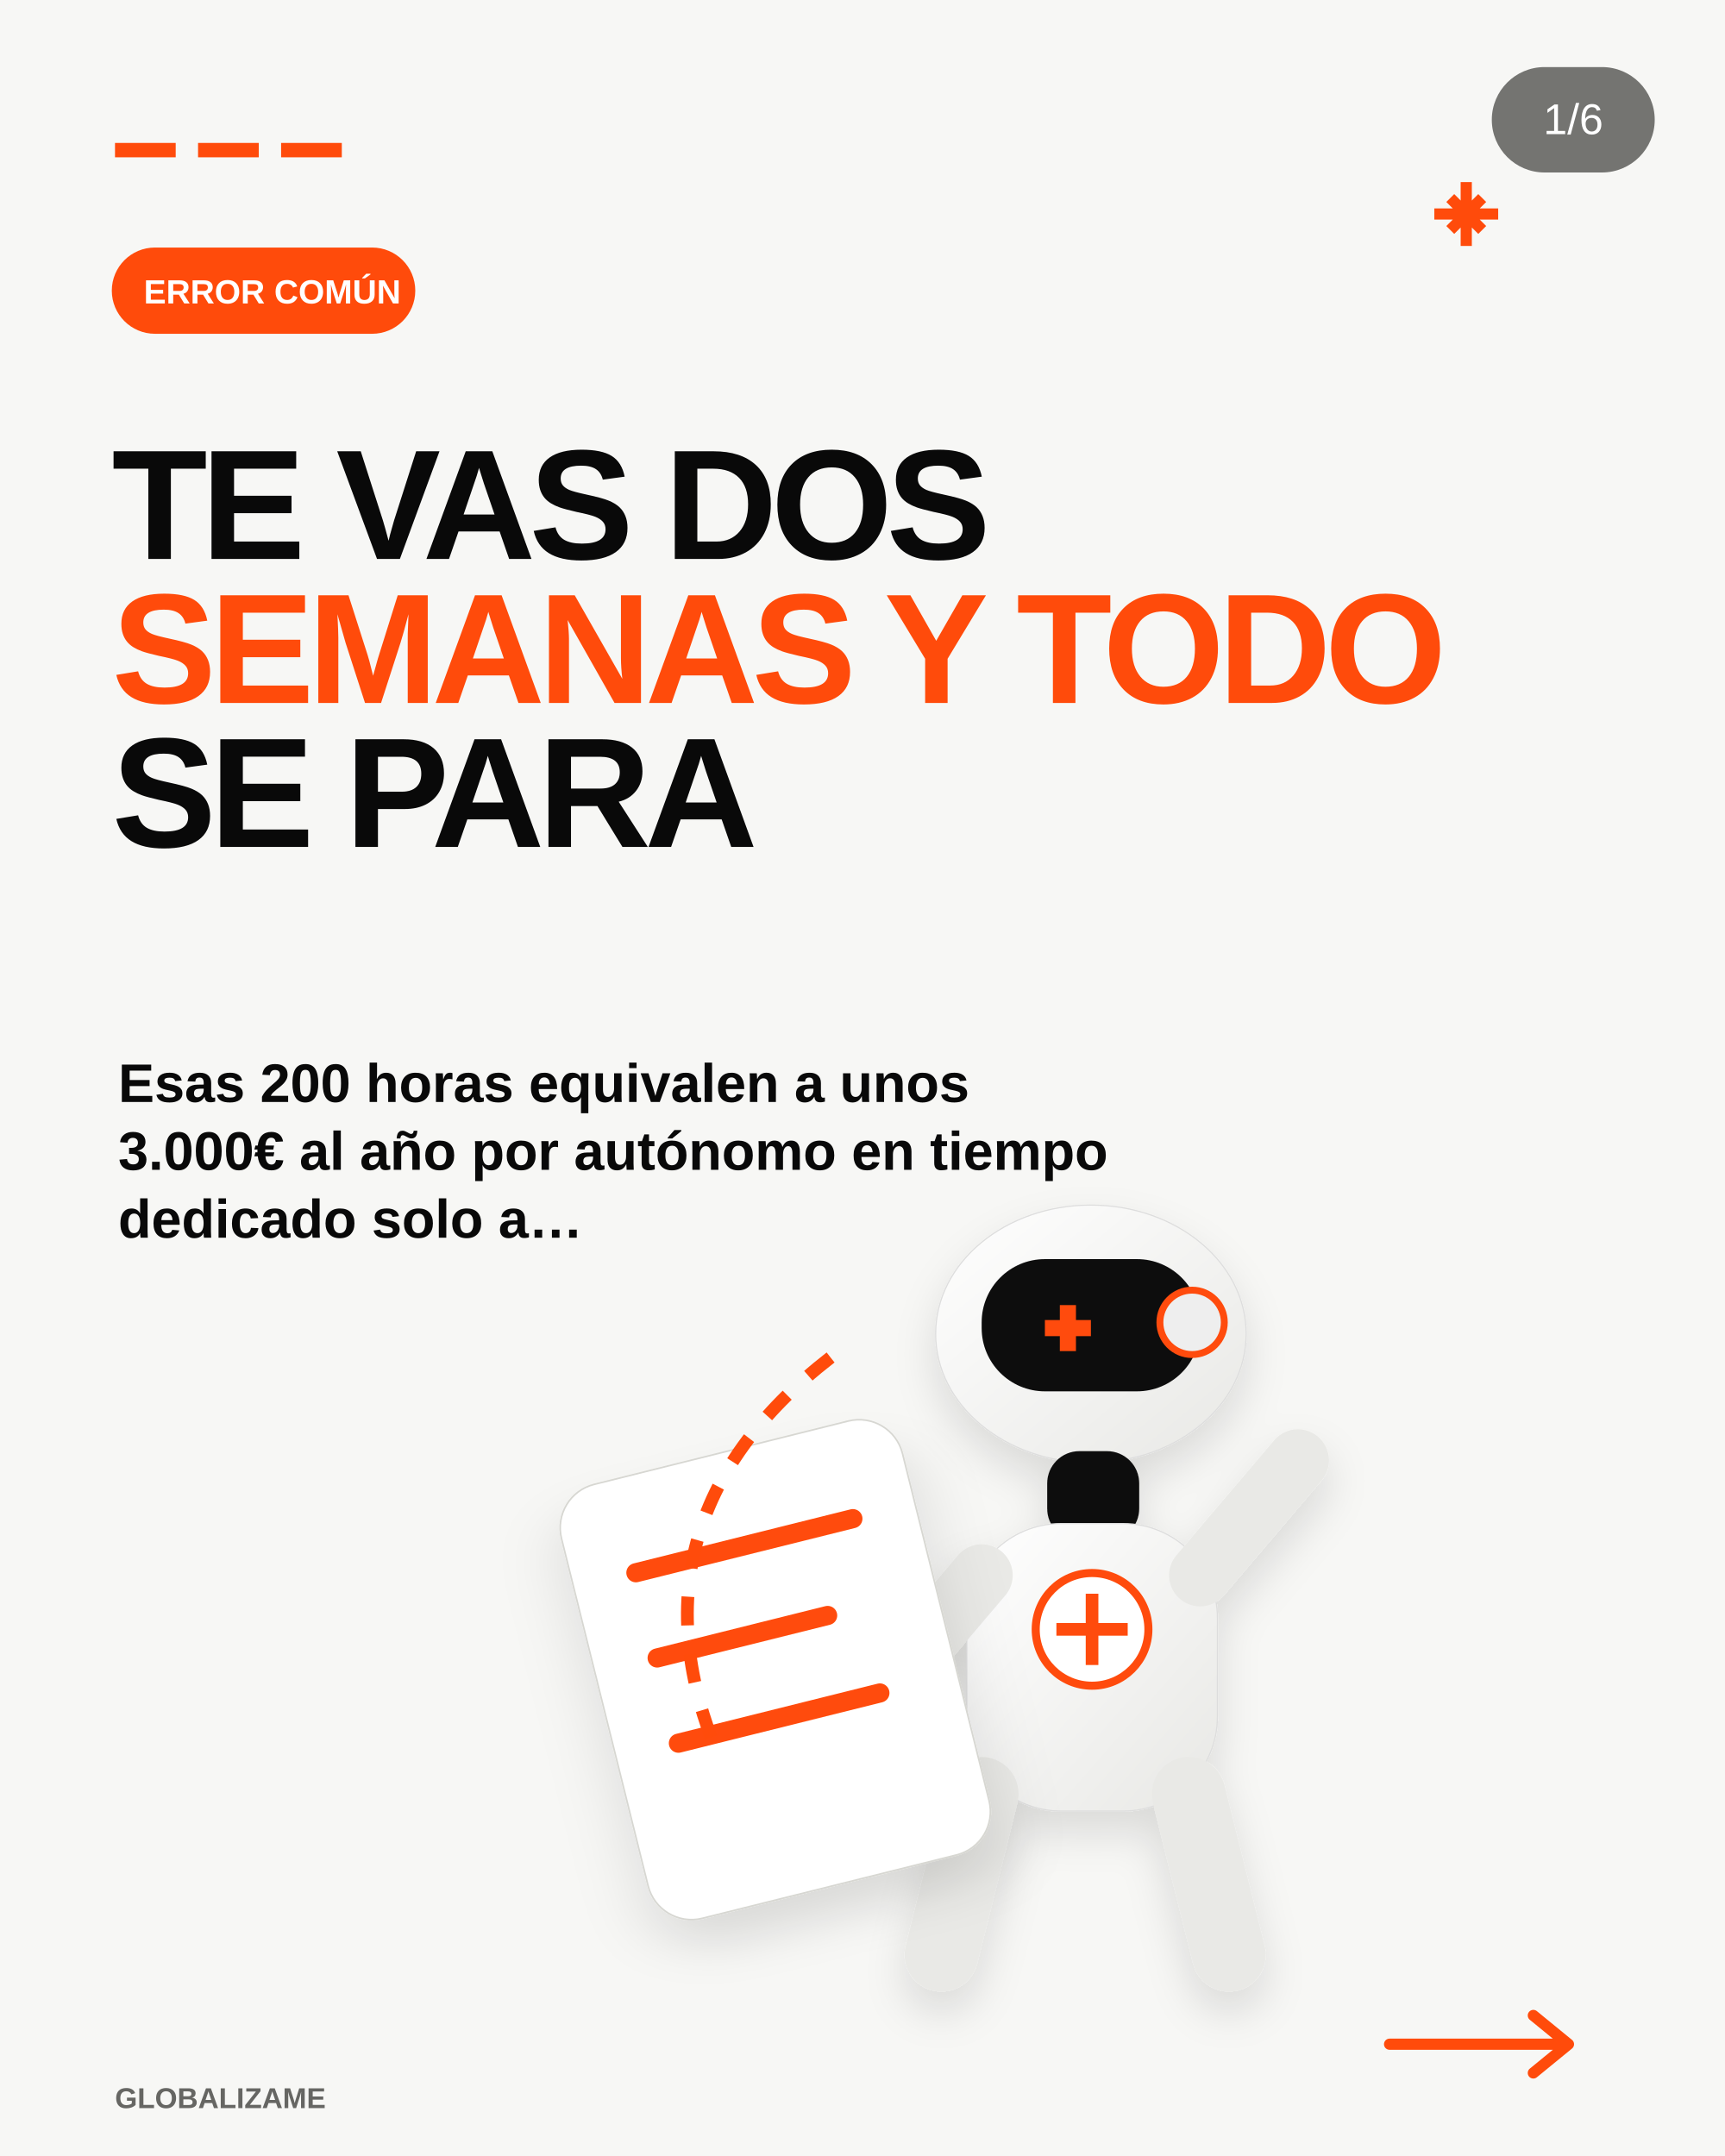
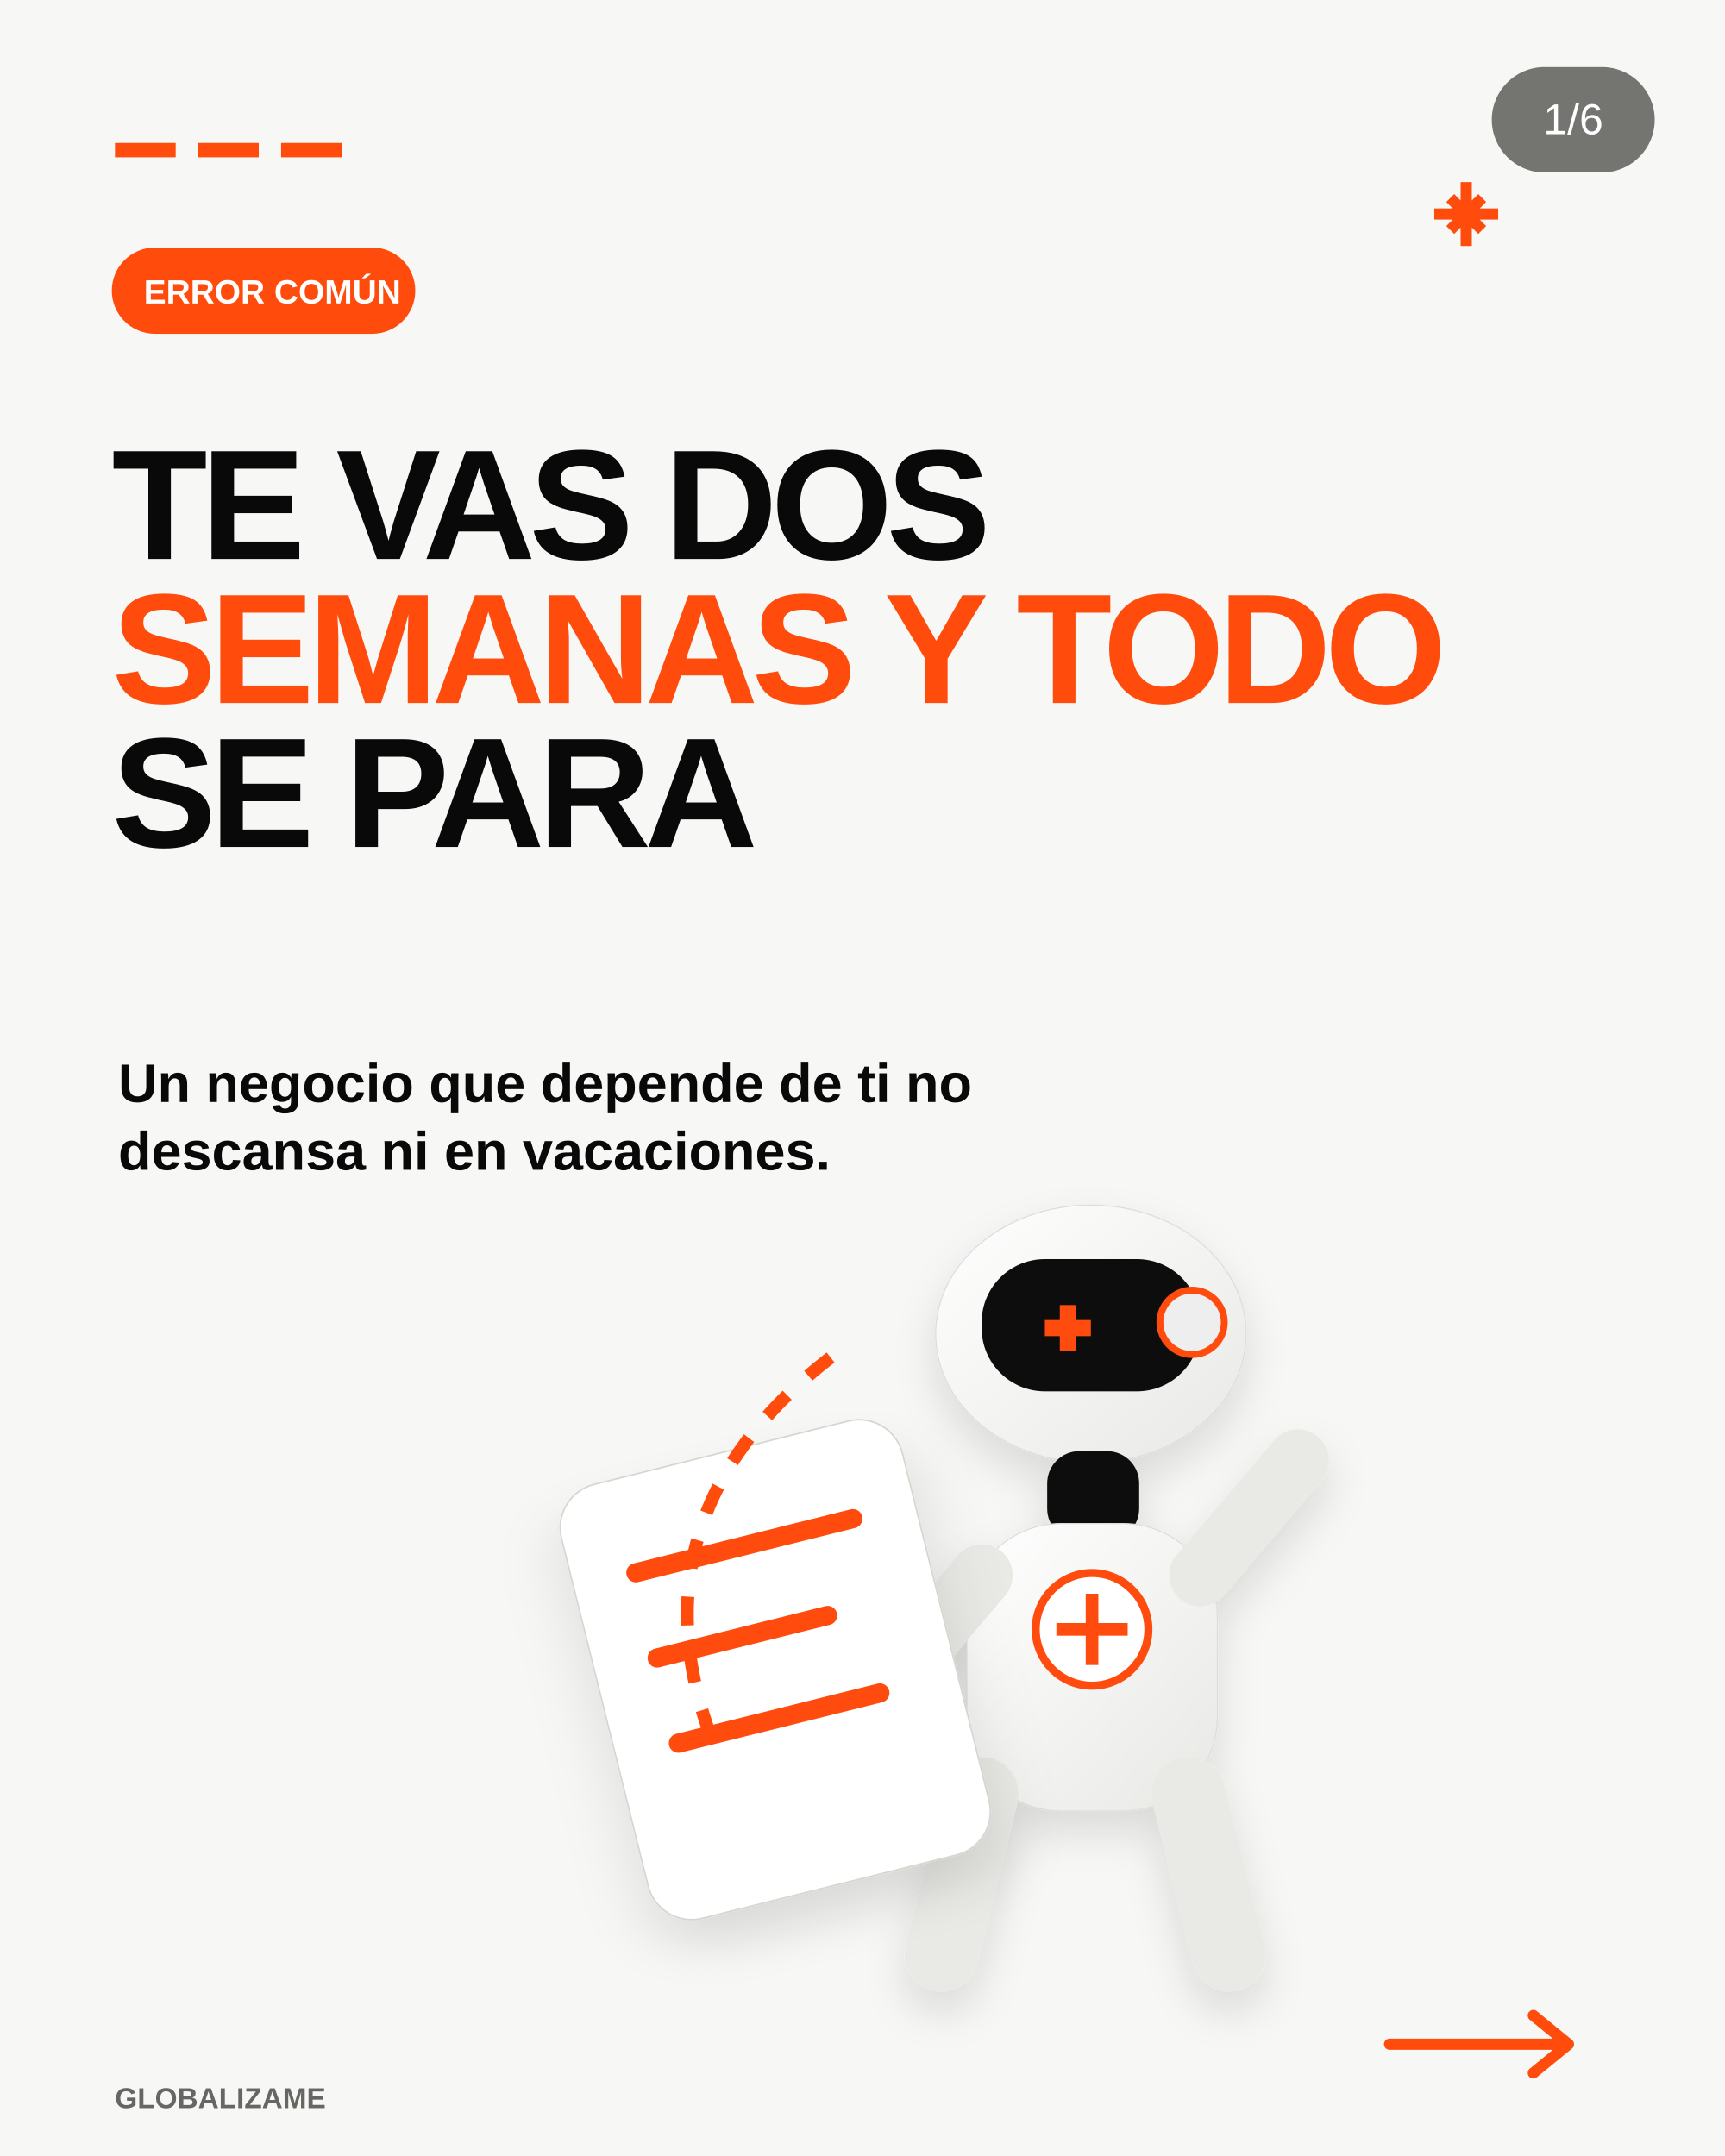
<svg xmlns="http://www.w3.org/2000/svg" width="1080" height="1350" viewBox="0 0 1080 1350">
  <defs>
    <filter id="shadow" x="-30%" y="-30%" width="160%" height="170%">
      <feDropShadow dx="0" dy="18" stdDeviation="18" flood-color="#000" flood-opacity=".12" />
    </filter>
    <linearGradient id="soft" x1="0" y1="0" x2="1" y2="1">
      <stop stop-color="#fff" />
      <stop offset="1" stop-color="#e8e8e5" />
    </linearGradient>
    <style>.display{font-family:Arial Black,Arial,sans-serif;font-weight:900;letter-spacing:-4px}.body{font-family:Arial,sans-serif}.ui{font-family:Arial,sans-serif}</style>
  </defs>
  <rect width="1080" height="1350" fill="#F7F7F5" />
  <g class="ui">
    <path d="M72 94h38m14 0h38m14 0h38" stroke="#FF4B0B" stroke-width="9" />
    <text x="72" y="1320" font-size="18" font-weight="700" fill="#666663">GLOBALIZAME</text>
    <rect x="934" y="42" width="102" height="66" rx="33" fill="#747471" />
    <text x="985" y="84" text-anchor="middle" font-size="27" fill="white">1/6</text>
    <path d="M908 124l20 20m-20 0 20-20m-10-10v40m-20-20h40" stroke="#FF4B0B" stroke-width="7" />
    <path d="M870 1280h112m-22-18 22 18-22 18" fill="none" stroke="#FF4B0B" stroke-width="7" stroke-linecap="round" stroke-linejoin="round" />
  </g>
  <rect x="70" y="155" width="190" height="54" rx="27" fill="#FF4B0B" />
  <text x="90" y="190" class="body" font-size="21" font-weight="800" fill="white">ERROR COMÚN</text>
  <text x="70" y="350" class="display" font-size="98" fill="#090909">TE VAS DOS</text>
  <text x="70" y="440.16" class="display" font-size="98" fill="#FF4B0B">SEMANAS Y TODO</text>
  <text x="70" y="530.32" class="display" font-size="98" fill="#090909">SE PARA</text>
-   <text x="74" y="690" class="body" font-size="34" font-weight="700" fill="#090909">Esas 200 horas equivalen a unos</text>
-   <text x="74" y="732.5" class="body" font-size="34" font-weight="700" fill="#090909">3.000€ al año por autónomo en tiempo</text>
-   <text x="74" y="775" class="body" font-size="34" font-weight="700" fill="#090909">dedicado solo a…</text>
+   <text x="74" y="690" class="body" font-size="34" font-weight="700" fill="#090909">Un negocio que depende de ti no</text>
+   <text x="74" y="732.5" class="body" font-size="34" font-weight="700" fill="#090909">descansa ni en vacaciones.</text>
  <g aria-label="single protagonist scene">
    <g transform="translate(575 720)">
      <g transform="translate(0 0) scale(0.72)" filter="url(#shadow)">
        <ellipse cx="150" cy="160" rx="135" ry="112" fill="url(#soft)" stroke="#ddd" />
        <rect x="55" y="95" width="190" height="115" rx="55" fill="#101010" />
        <path d="M130 135v40m-20-20h40" stroke="#FF4B0B" stroke-width="14" />
        <circle cx="238" cy="150" r="28" fill="#eee" stroke="#FF4B0B" stroke-width="6" />
        <rect x="112" y="262" width="80" height="78" rx="28" fill="#111" />
        <rect x="42" y="325" width="218" height="250" rx="82" fill="url(#soft)" stroke="#ddd" />
        <circle cx="151" cy="417" r="49" fill="#fff" stroke="#FF4B0B" stroke-width="7" />
        <path d="M151 386v62m-31-31h62" stroke="#FF4B0B" stroke-width="11" />
        <path d="M55 370-30 470m275-100 85-100" stroke="#e9e9e6" stroke-width="54" stroke-linecap="round" />
        <path d="M55 560 20 700m215-140 35 140" stroke="#e9e9e6" stroke-width="64" stroke-linecap="round" />
      </g>
    </g>
    <g transform="rotate(-14 500 980)" filter="url(#shadow)">
      <rect x="360" y="900" width="220" height="280" rx="28" fill="white" stroke="#D7D7D2" />
      <path d="M400 960h140m-140 55h110m-110 55h130" stroke="#FF4B0B" stroke-width="12" stroke-linecap="round" />
    </g>
    <path d="M520 850c-90 70-110 155-70 250" fill="none" stroke="#FF4B0B" stroke-width="8" stroke-dasharray="18 18" />
  </g>
</svg>
